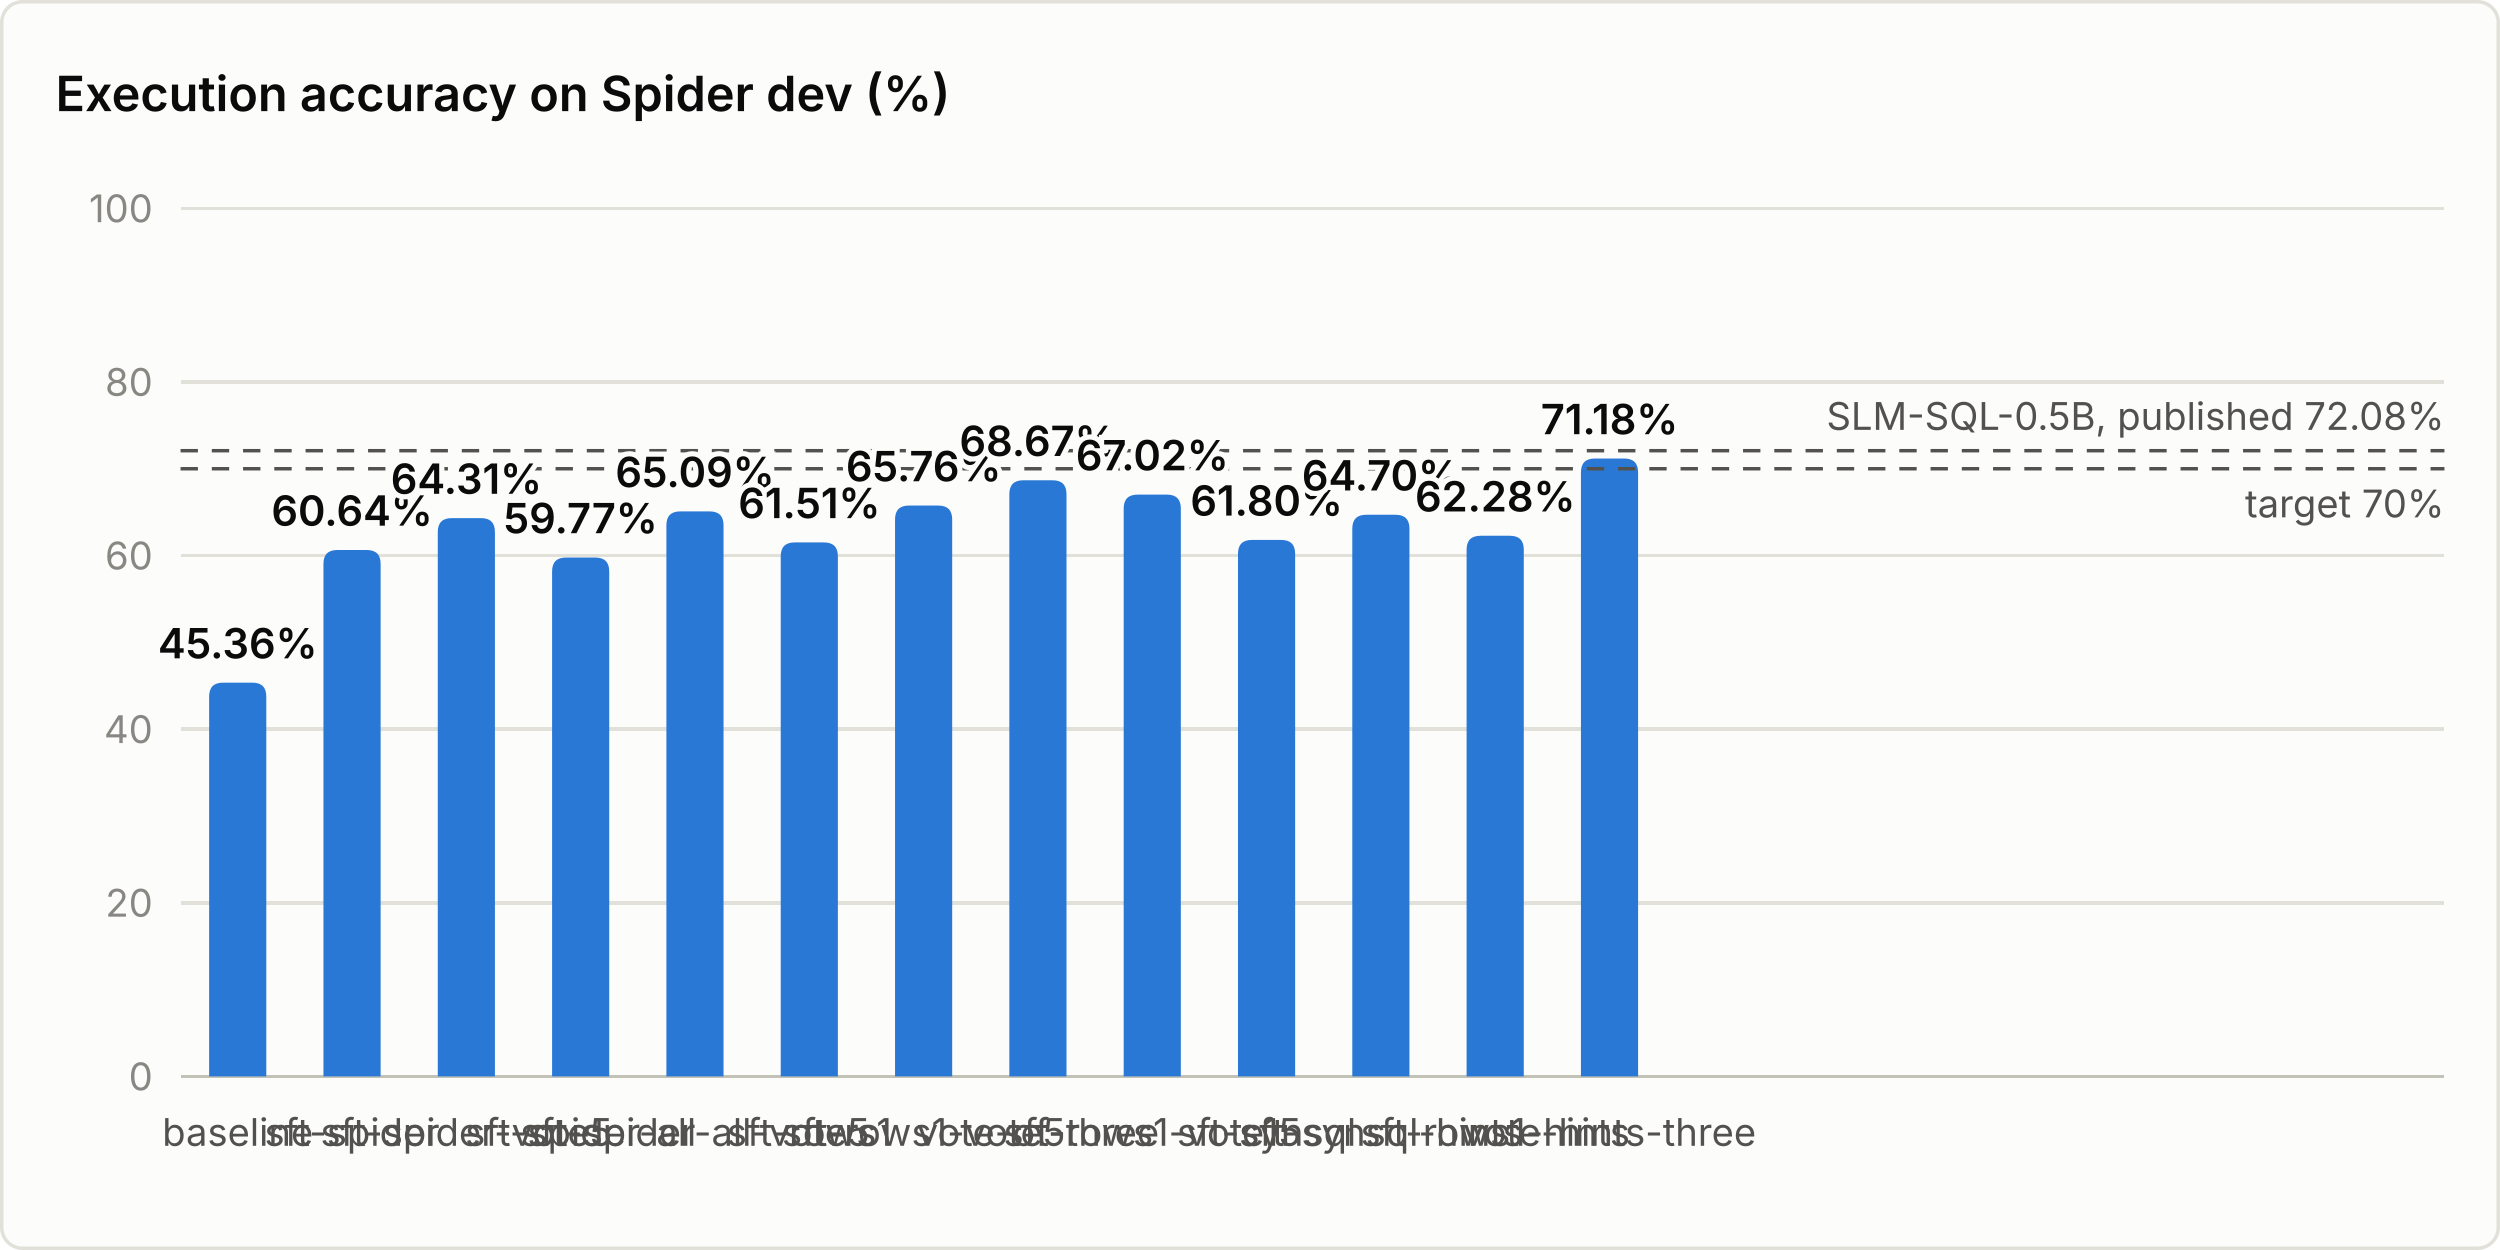
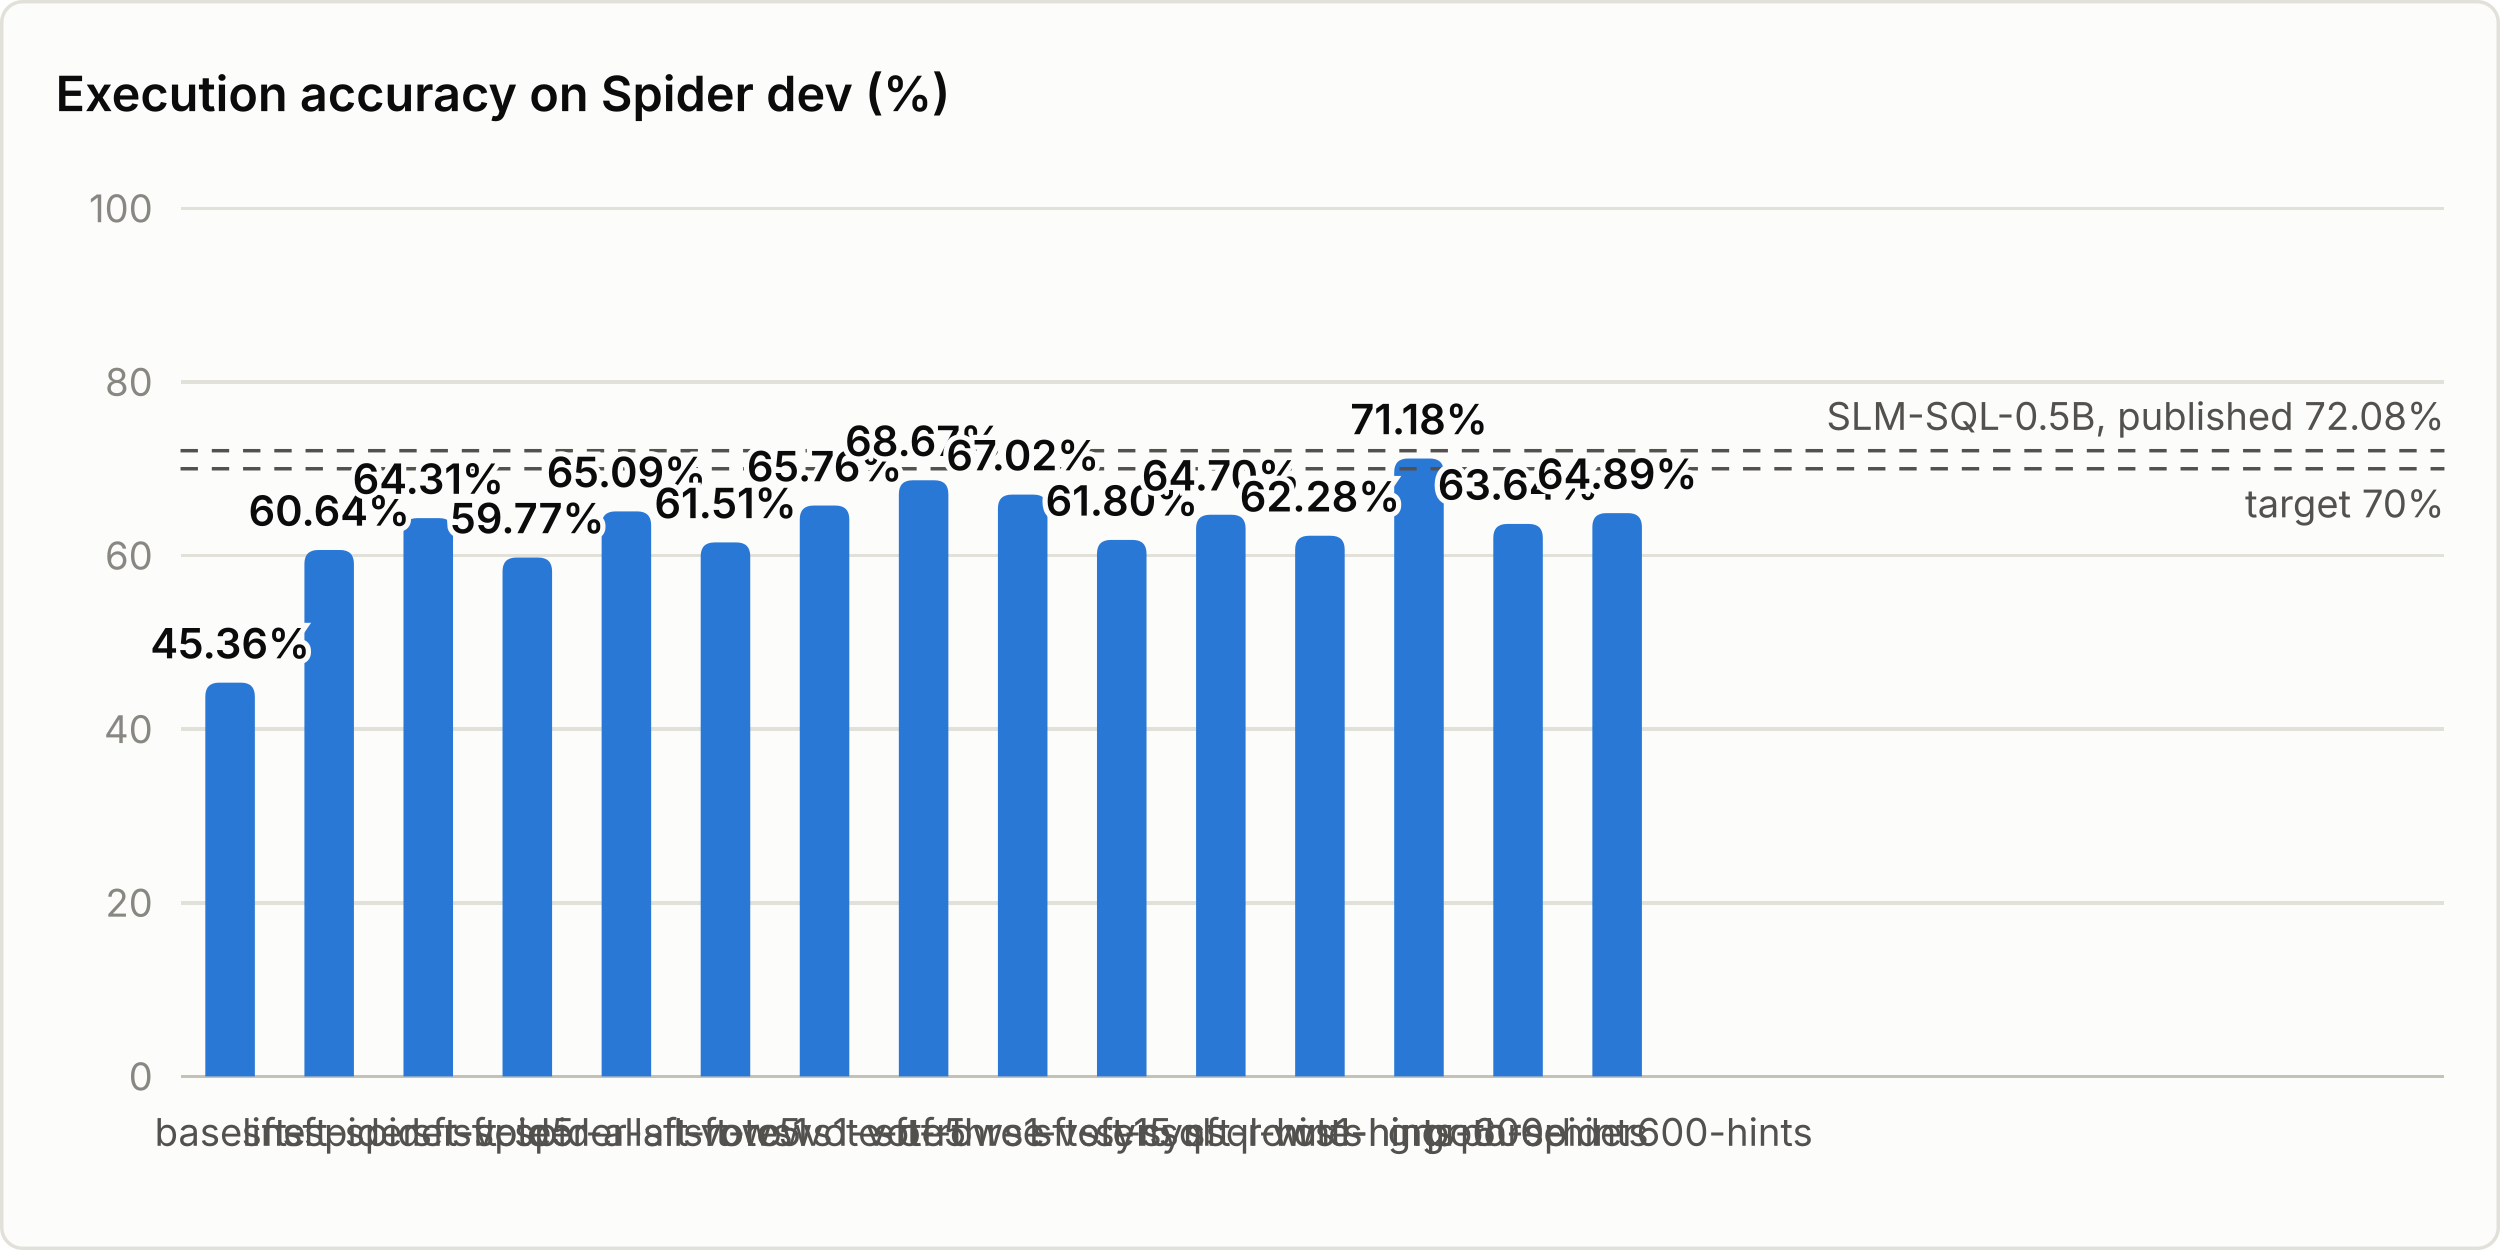
<svg xmlns="http://www.w3.org/2000/svg" width="720" height="360" viewBox="0 0 720 360" role="img" aria-labelledby="chart-title chart-desc" font-family="system-ui, -apple-system, 'Segoe UI', sans-serif">
  <rect x="0.5" y="0.5" width="719" height="359" rx="6" fill="#fcfcfb" stroke="#e1e0d9" />
  <text x="16" y="32" font-size="14" font-weight="600" fill="#0b0b0b">Execution accuracy on Spider dev (%)</text>
  <g font-size="11" fill="#898781" text-anchor="end" shape-rendering="crispEdges">
    <line x1="52" y1="310.00" x2="704" y2="310.00" stroke="#c3c2b7" />
    <text x="44" y="314.00">0</text>
    <line x1="52" y1="260.00" x2="704" y2="260.00" stroke="#e1e0d9" />
    <text x="44" y="264.00">20</text>
    <line x1="52" y1="210.00" x2="704" y2="210.00" stroke="#e1e0d9" />
    <text x="44" y="214.00">40</text>
    <line x1="52" y1="160.00" x2="704" y2="160.00" stroke="#e1e0d9" />
    <text x="44" y="164.00">60</text>
    <line x1="52" y1="110.00" x2="704" y2="110.00" stroke="#e1e0d9" />
    <text x="44" y="114.00">80</text>
    <line x1="52" y1="60.00" x2="704" y2="60.00" stroke="#e1e0d9" />
    <text x="44" y="64.00">100</text>
  </g>
  <g fill="#2a78d6">
-     <path d="M60.23 310 V200.60 Q60.23 196.60 64.23 196.60 H72.69 Q76.69 196.60 76.69 200.60 V310 Z" />
-     <path d="M93.15 310 V162.40 Q93.15 158.40 97.15 158.40 H105.62 Q109.62 158.40 109.62 162.40 V310 Z" />
-     <path d="M126.08 310 V153.22 Q126.08 149.22 130.08 149.22 H138.54 Q142.54 149.22 142.54 153.22 V310 Z" />
-     <path d="M159.00 310 V164.57 Q159.00 160.57 163.00 160.57 H171.46 Q175.46 160.57 175.46 164.57 V310 Z" />
-     <path d="M191.92 310 V151.28 Q191.92 147.28 195.92 147.28 H204.38 Q208.38 147.28 208.38 151.28 V310 Z" />
-     <path d="M224.85 310 V160.22 Q224.85 156.22 228.85 156.22 H237.31 Q241.31 156.22 241.31 160.22 V310 Z" />
-     <path d="M257.77 310 V149.60 Q257.77 145.60 261.77 145.60 H270.23 Q274.23 145.60 274.23 149.60 V310 Z" />
-     <path d="M290.69 310 V142.32 Q290.69 138.32 294.69 138.32 H303.15 Q307.15 138.32 307.15 142.32 V310 Z" />
-     <path d="M323.62 310 V146.45 Q323.62 142.45 327.62 142.45 H336.08 Q340.08 142.45 340.08 146.45 V310 Z" />
-     <path d="M356.54 310 V159.50 Q356.54 155.50 360.54 155.50 H369.00 Q373.00 155.50 373.00 159.50 V310 Z" />
-     <path d="M389.46 310 V152.25 Q389.46 148.25 393.46 148.25 H401.92 Q405.92 148.25 405.92 152.25 V310 Z" />
-     <path d="M422.38 310 V158.30 Q422.38 154.30 426.38 154.30 H434.85 Q438.85 154.30 438.85 158.30 V310 Z" />
-     <path d="M455.31 310 V136.05 Q455.31 132.05 459.31 132.05 H467.77 Q471.77 132.05 471.77 136.05 V310 Z" />
+     <path d="M59.13 310 V200.60 Q59.13 196.60 63.13 196.60 H69.40 Q73.40 196.60 73.40 200.60 V310 Z" />
+     <path d="M87.67 310 V162.40 Q87.67 158.40 91.67 158.40 H97.93 Q101.93 158.40 101.93 162.40 V310 Z" />
+     <path d="M116.20 310 V153.22 Q116.20 149.22 120.20 149.22 H126.47 Q130.47 149.22 130.47 153.22 V310 Z" />
+     <path d="M144.73 310 V164.57 Q144.73 160.57 148.73 160.57 H155.00 Q159.00 160.57 159.00 164.57 V310 Z" />
+     <path d="M173.27 310 V151.28 Q173.27 147.28 177.27 147.28 H183.53 Q187.53 147.28 187.53 151.28 V310 Z" />
+     <path d="M201.80 310 V160.22 Q201.80 156.22 205.80 156.22 H212.07 Q216.07 156.22 216.07 160.22 V310 Z" />
+     <path d="M230.33 310 V149.60 Q230.33 145.60 234.33 145.60 H240.60 Q244.60 145.60 244.60 149.60 V310 Z" />
+     <path d="M258.87 310 V142.32 Q258.87 138.32 262.87 138.32 H269.13 Q273.13 138.32 273.13 142.32 V310 Z" />
+     <path d="M287.40 310 V146.45 Q287.40 142.45 291.40 142.45 H297.67 Q301.67 142.45 301.67 146.45 V310 Z" />
+     <path d="M315.93 310 V159.50 Q315.93 155.50 319.93 155.50 H326.20 Q330.20 155.50 330.20 159.50 V310 Z" />
+     <path d="M344.47 310 V152.25 Q344.47 148.25 348.47 148.25 H354.73 Q358.73 148.25 358.73 152.25 V310 Z" />
+     <path d="M373.00 310 V158.30 Q373.00 154.30 377.00 154.30 H383.27 Q387.27 154.30 387.27 158.30 V310 Z" />
+     <path d="M401.53 310 V136.05 Q401.53 132.05 405.53 132.05 H411.80 Q415.80 132.05 415.80 136.05 V310 Z" />
+     <path d="M430.07 310 V154.90 Q430.07 150.90 434.07 150.90 H440.33 Q444.33 150.90 444.33 154.90 V310 Z" />
+     <path d="M458.60 310 V151.78 Q458.60 147.78 462.60 147.78 H468.87 Q472.87 147.78 472.87 151.78 V310 Z" />
  </g>
  <g stroke="#52514e" stroke-dasharray="5 4">
    <line x1="52" y1="135.00" x2="704" y2="135.00" />
    <line x1="52" y1="129.80" x2="704" y2="129.80" />
  </g>
  <g font-size="11" fill="#52514e" text-anchor="end" stroke="#fcfcfb" stroke-width="3" paint-order="stroke">
    <text x="704" y="149.00">target 70%</text>
    <text x="704" y="123.80">SLM-SQL-0.5B, published 72.08%</text>
  </g>
  <g font-size="12" font-weight="600" fill="#0b0b0b" text-anchor="middle" stroke="#fcfcfb" stroke-width="3" paint-order="stroke">
-     <text x="68.46" y="189.60">45.36%</text>
-     <text x="101.38" y="151.40">60.64%</text>
-     <text x="134.31" y="142.22">64.31%</text>
-     <text x="167.23" y="153.57">59.77%</text>
-     <text x="200.15" y="140.28">65.09%</text>
-     <text x="233.08" y="149.22">61.51%</text>
-     <text x="266.00" y="138.60">65.76%</text>
-     <text x="298.92" y="131.32">68.67%</text>
-     <text x="331.85" y="135.45">67.02%</text>
-     <text x="364.77" y="148.50">61.80%</text>
-     <text x="397.69" y="141.25">64.70%</text>
-     <text x="430.62" y="147.30">62.28%</text>
-     <text x="463.54" y="125.05">71.18%</text>
+     <text x="66.27" y="189.60">45.36%</text>
+     <text x="94.80" y="151.40">60.64%</text>
+     <text x="123.33" y="142.22">64.31%</text>
+     <text x="151.87" y="153.57">59.77%</text>
+     <text x="180.40" y="140.28">65.09%</text>
+     <text x="208.93" y="149.22">61.51%</text>
+     <text x="237.47" y="138.60">65.76%</text>
+     <text x="266.00" y="131.32">68.67%</text>
+     <text x="294.53" y="135.45">67.02%</text>
+     <text x="323.07" y="148.50">61.80%</text>
+     <text x="351.60" y="141.25">64.70%</text>
+     <text x="380.13" y="147.30">62.28%</text>
+     <text x="408.67" y="125.05">71.18%</text>
+     <text x="437.20" y="143.90">63.64%</text>
+     <text x="465.73" y="140.78">64.89%</text>
  </g>
  <g font-size="11" fill="#52514e" text-anchor="middle">
-     <text x="68.46" y="330">baseline</text>
-     <text x="101.38" y="330">sft-spider</text>
-     <text x="134.31" y="330">sft-spider-vote5</text>
-     <text x="167.23" y="330">sft-spider-all</text>
-     <text x="200.15" y="330">sft-spider-all-vote5</text>
-     <text x="233.08" y="330">sft-rows1</text>
-     <text x="266.00" y="330">sft-rows1-vote5</text>
-     <text x="298.92" y="330">vote-of-three</text>
-     <text x="331.85" y="330">sft-rows1-vote15</text>
-     <text x="364.77" y="330">sft-synsql</text>
-     <text x="397.69" y="330">sft-synsql-hints</text>
-     <text x="430.62" y="330">sft-rows1-hints</text>
-     <text x="463.54" y="330">vote-hints-three</text>
+     <text x="66.27" y="330">baseline</text>
+     <text x="94.80" y="330">sft-spider</text>
+     <text x="123.33" y="330">sft-spider-vote5</text>
+     <text x="151.87" y="330">sft-spider-all</text>
+     <text x="180.40" y="330">sft-spider-all-vote5</text>
+     <text x="208.93" y="330">sft-rows1</text>
+     <text x="237.47" y="330">sft-rows1-vote5</text>
+     <text x="266.00" y="330">vote-of-three</text>
+     <text x="294.53" y="330">sft-rows1-vote15</text>
+     <text x="323.07" y="330">sft-synsql</text>
+     <text x="351.60" y="330">sft-synsql-hints</text>
+     <text x="380.13" y="330">sft-rows1-hints</text>
+     <text x="408.67" y="330">vote-hints-three</text>
+     <text x="437.20" y="330">grpo600-hints</text>
+     <text x="465.73" y="330">grpo-spider600-hints</text>
  </g>
</svg>
